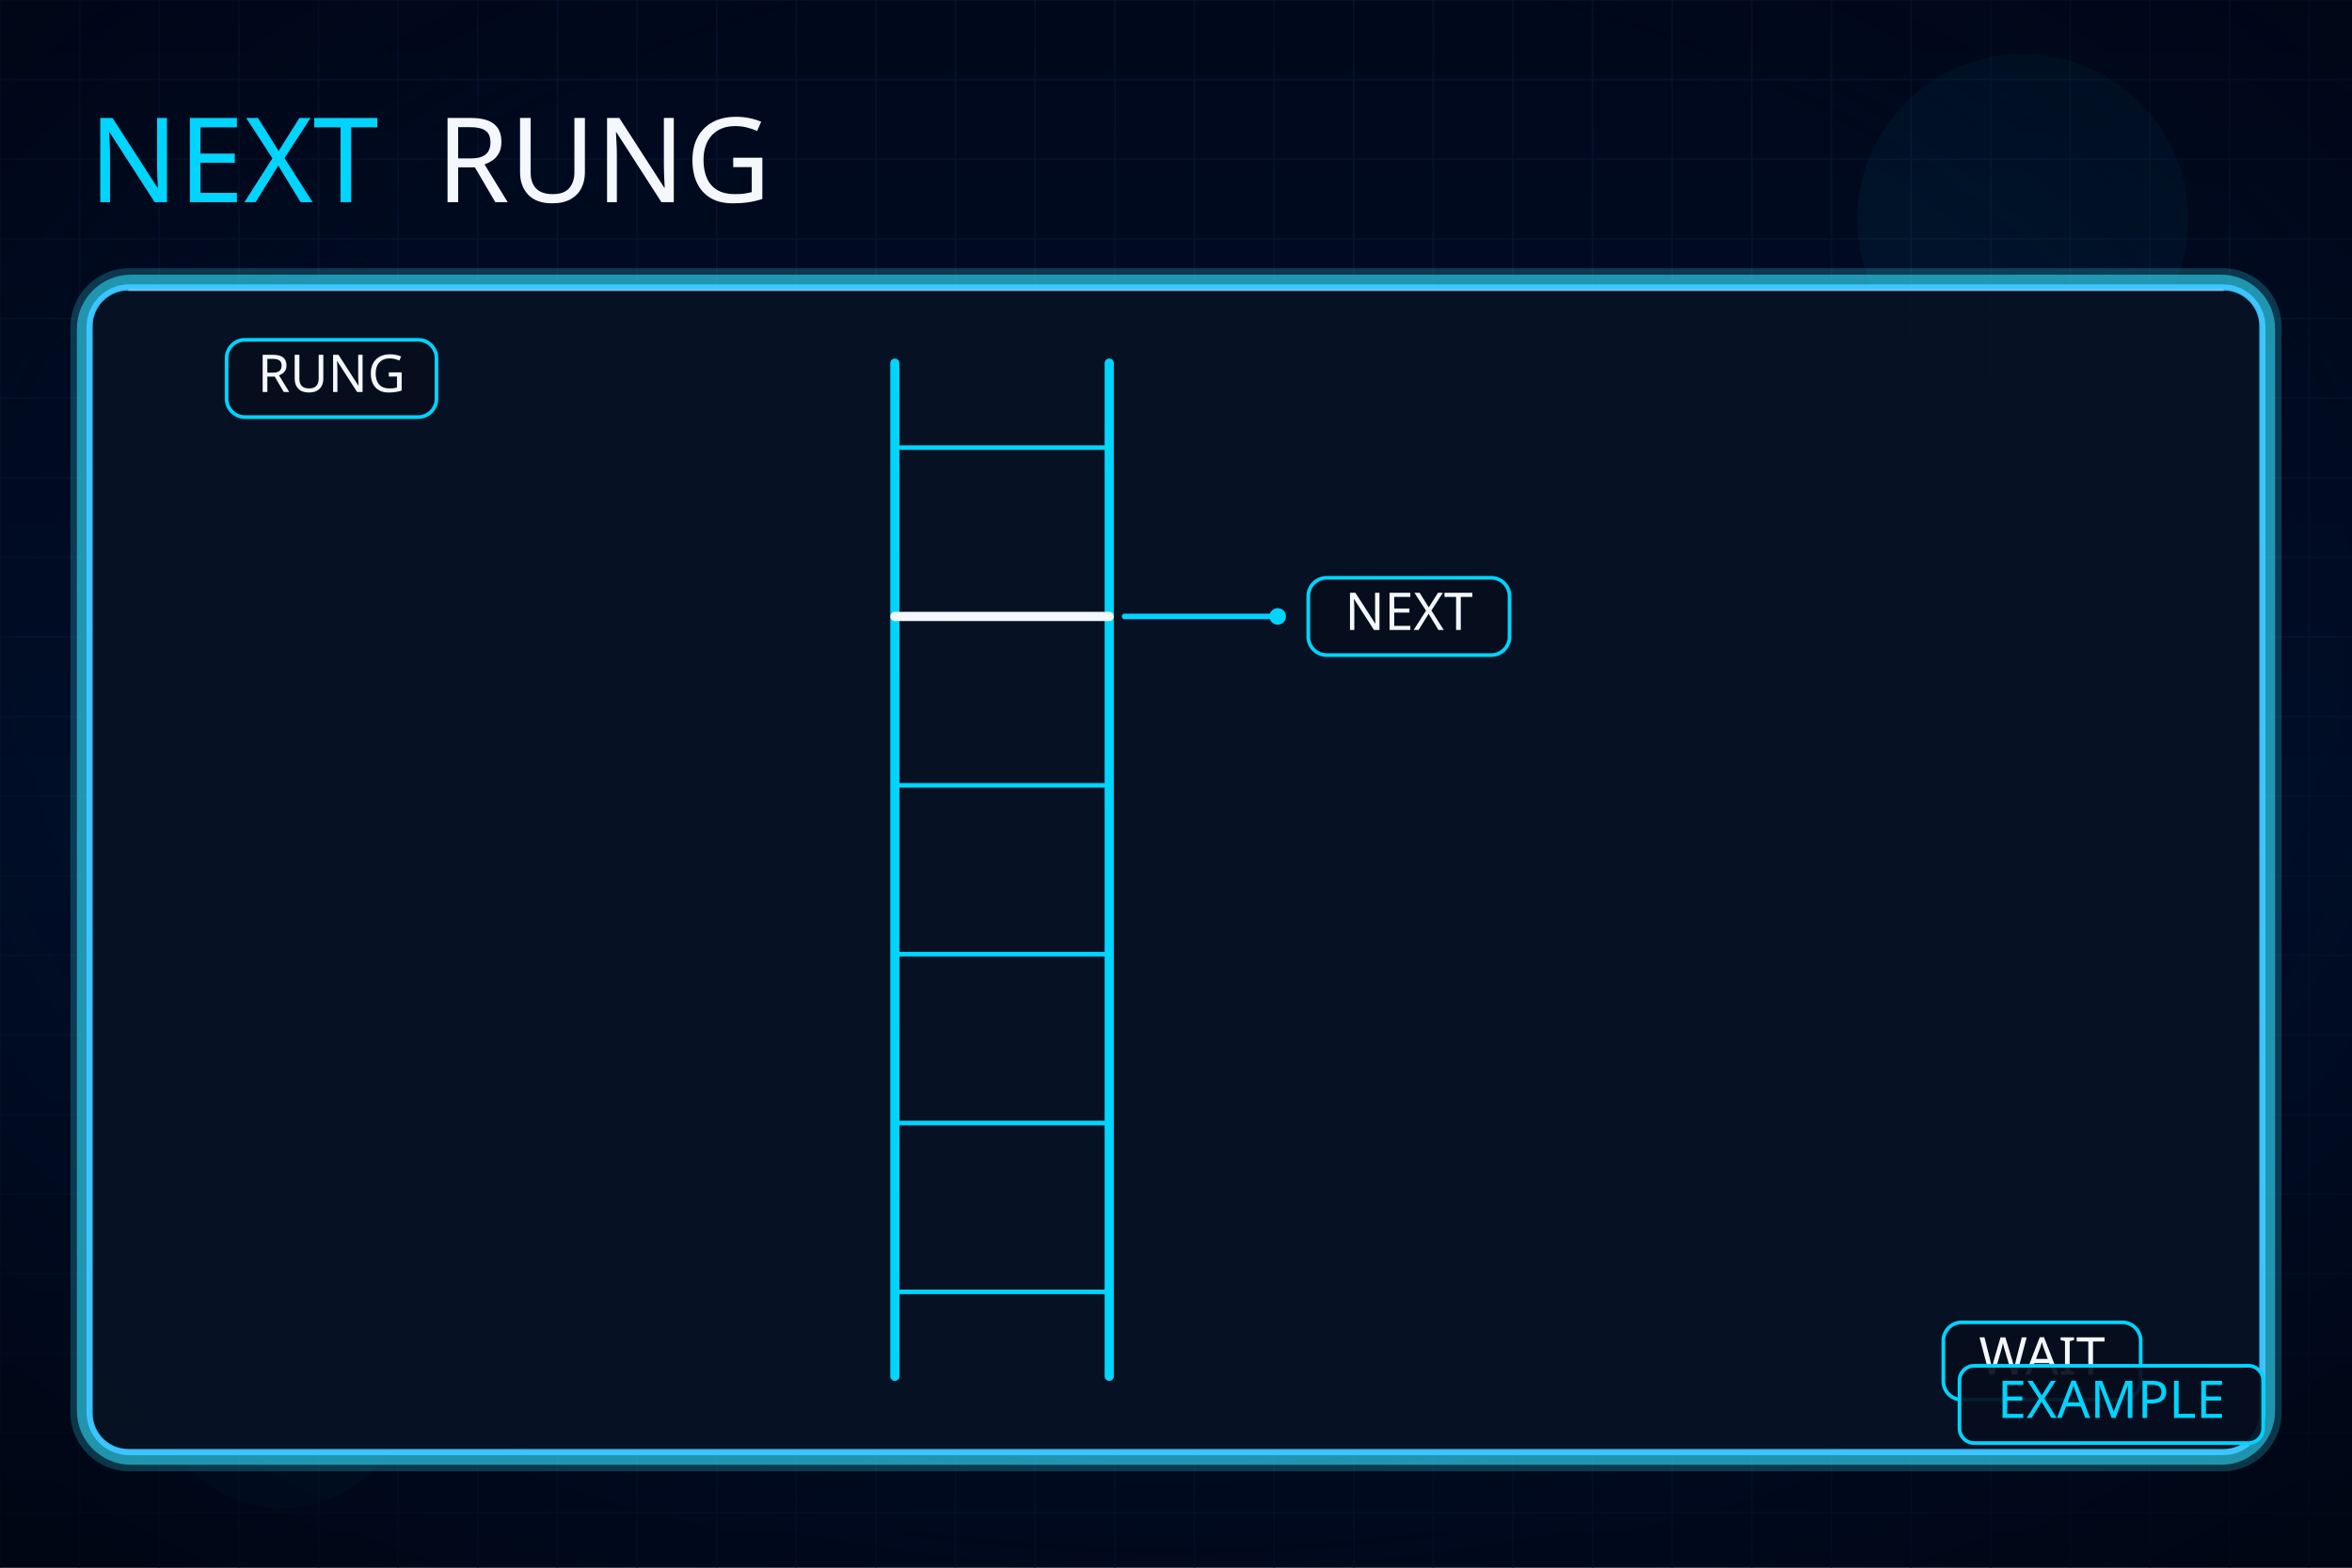
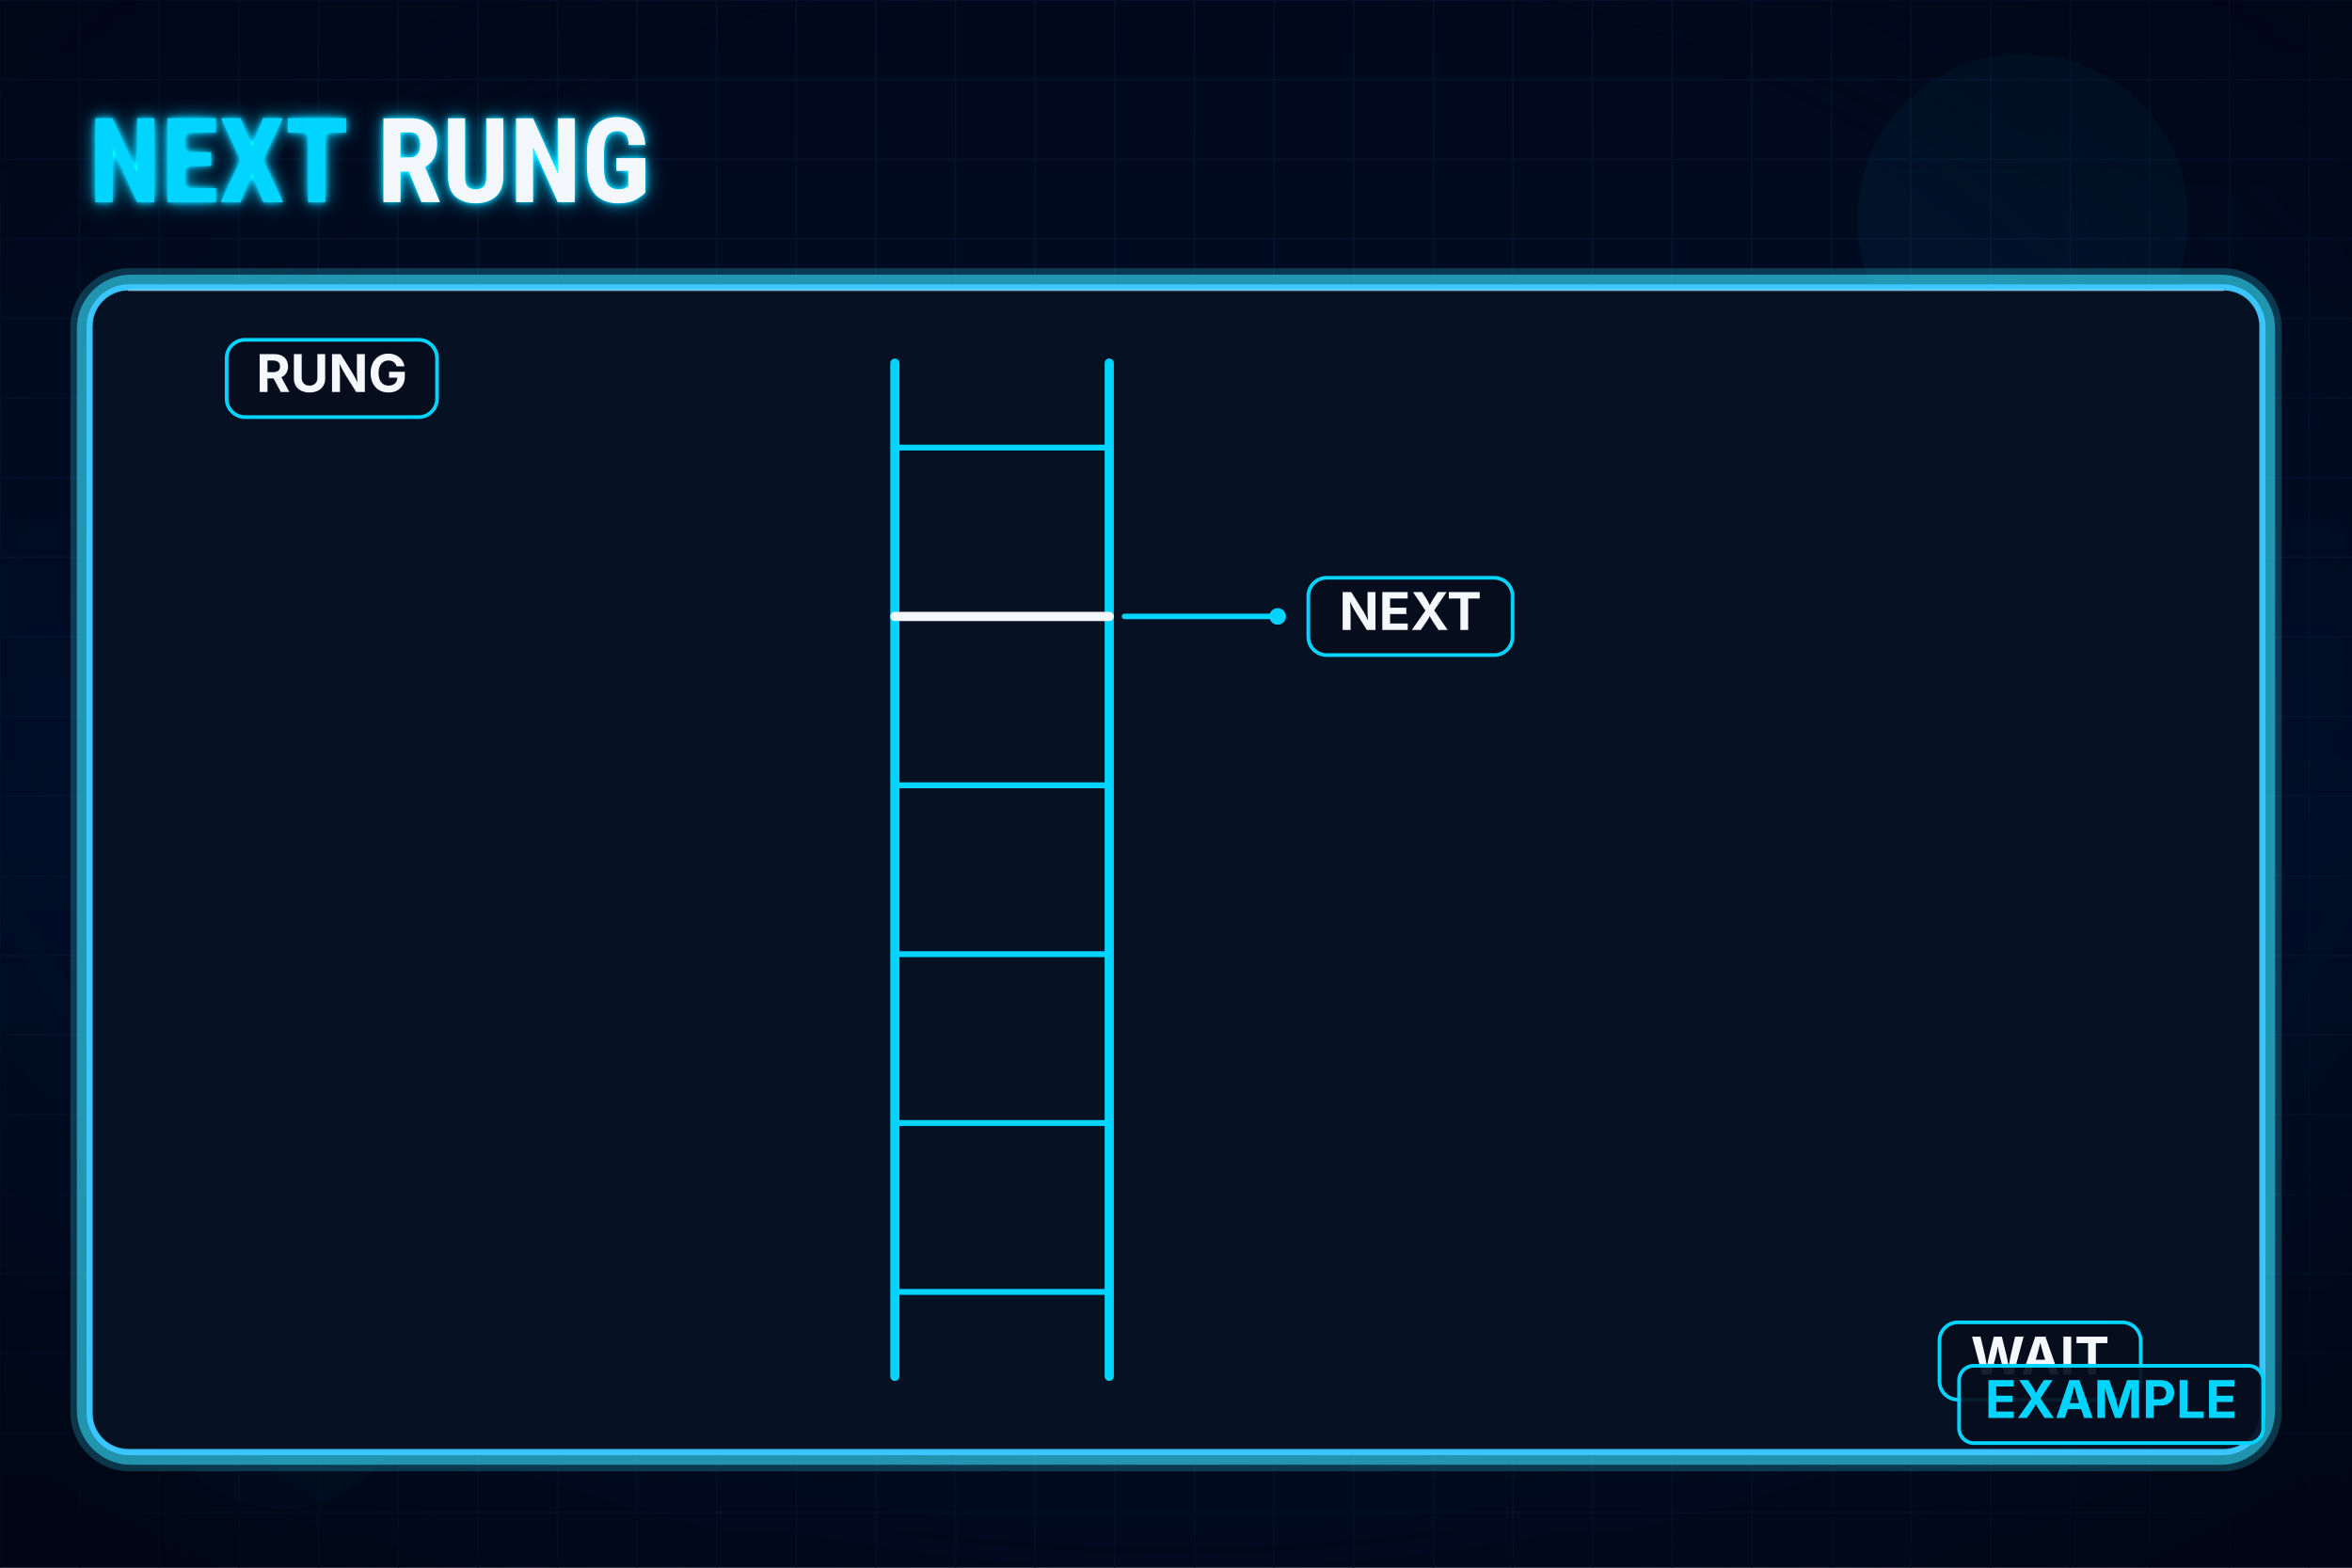
<svg xmlns="http://www.w3.org/2000/svg" width="1536" height="1024" viewBox="0 0 1536 1024">
  <defs>
    <style>
- @font-face { font-family: "Engine Regular"; src: url("../../../illustration_engine/assets/fonts/Inter-Regular.ttf") format("truetype"); font-weight: 400; font-style: normal; }
- @font-face { font-family: "Engine Semi"; src: url("../../../illustration_engine/assets/fonts/Inter-SemiBold.ttf") format("truetype"); font-weight: 400; font-style: normal; }
- @font-face { font-family: "Engine Bold"; src: url("../../../illustration_engine/assets/fonts/Inter-Bold.ttf") format("truetype"); font-weight: 400; font-style: normal; }
- @font-face { font-family: "Engine Condensed"; src: url("../../../illustration_engine/assets/fonts/RobotoCondensed-Bold.ttf") format("truetype"); font-weight: 400; font-style: normal; }
+ @font-face { font-family: "Inter"; src: url("file:///agent/repos/claude/skills/illustration-engine/illustration_engine/assets/fonts/Inter-Regular.ttf") format("truetype"); font-weight: normal; font-style: normal; }
+ @font-face { font-family: "Inter"; src: url("file:///agent/repos/claude/skills/illustration-engine/illustration_engine/assets/fonts/Inter-SemiBold.ttf") format("truetype"); font-weight: bold; font-style: normal; }
+ @font-face { font-family: "Inter"; src: url("file:///agent/repos/claude/skills/illustration-engine/illustration_engine/assets/fonts/Inter-Bold.ttf") format("truetype"); font-weight: bold; font-style: normal; }
+ @font-face { font-family: "Roboto Condensed"; src: url("file:///agent/repos/claude/skills/illustration-engine/illustration_engine/assets/fonts/RobotoCondensed-Bold.ttf") format("truetype"); font-weight: bold; font-style: normal; }
</style>
    <linearGradient id="bg1" x1="0" y1="0" x2="0" y2="1">
      <stop offset="0%" stop-color="#00081B" />
      <stop offset="52%" stop-color="#000F2A" />
      <stop offset="100%" stop-color="#000B21" />
    </linearGradient>
    <radialGradient id="vig2" cx="50%" cy="42%" r="72%">
      <stop offset="58%" stop-color="#00081B" stop-opacity="0" />
      <stop offset="100%" stop-color="#00040F" stop-opacity="0.72" />
    </radialGradient>
-     <filter id="softglow" x="-60%" y="-60%" width="220%" height="220%">
-       <feGaussianBlur stdDeviation="2.64" />
+     <filter id="bloom" x="-80%" y="-80%" width="260%" height="260%" color-interpolation-filters="sRGB">
+       <feGaussianBlur in="SourceGraphic" stdDeviation="6" result="wide" />
+       <feGaussianBlur in="SourceGraphic" stdDeviation="1.92" result="tight" />
+       <feComposite in="wide" in2="tight" operator="arithmetic" k1="0" k2="1" k3="1" k4="0" result="add" />
+       <feMerge>
+         <feMergeNode in="add" />
+         <feMergeNode in="SourceGraphic" />
+       </feMerge>
    </filter>
  </defs>
  <rect x="0" y="0" width="1536" height="1024" rx="0" ry="0" fill="url(#bg1)" fill-opacity="1" stroke="none" stroke-width="0" stroke-opacity="1" />
  <g opacity="0.55">
    <line x1="0" y1="0" x2="0" y2="1024" stroke="#0A1A38" stroke-width="1" stroke-linecap="round" stroke-opacity="1" />
    <line x1="52" y1="0" x2="52" y2="1024" stroke="#0A1A38" stroke-width="1" stroke-linecap="round" stroke-opacity="1" />
    <line x1="104" y1="0" x2="104" y2="1024" stroke="#0A1A38" stroke-width="1" stroke-linecap="round" stroke-opacity="1" />
    <line x1="156" y1="0" x2="156" y2="1024" stroke="#0A1A38" stroke-width="1" stroke-linecap="round" stroke-opacity="1" />
    <line x1="208" y1="0" x2="208" y2="1024" stroke="#0A1A38" stroke-width="1" stroke-linecap="round" stroke-opacity="1" />
    <line x1="260" y1="0" x2="260" y2="1024" stroke="#0A1A38" stroke-width="1" stroke-linecap="round" stroke-opacity="1" />
    <line x1="312" y1="0" x2="312" y2="1024" stroke="#0A1A38" stroke-width="1" stroke-linecap="round" stroke-opacity="1" />
    <line x1="364" y1="0" x2="364" y2="1024" stroke="#0A1A38" stroke-width="1" stroke-linecap="round" stroke-opacity="1" />
    <line x1="416" y1="0" x2="416" y2="1024" stroke="#0A1A38" stroke-width="1" stroke-linecap="round" stroke-opacity="1" />
    <line x1="468" y1="0" x2="468" y2="1024" stroke="#0A1A38" stroke-width="1" stroke-linecap="round" stroke-opacity="1" />
    <line x1="520" y1="0" x2="520" y2="1024" stroke="#0A1A38" stroke-width="1" stroke-linecap="round" stroke-opacity="1" />
    <line x1="572" y1="0" x2="572" y2="1024" stroke="#0A1A38" stroke-width="1" stroke-linecap="round" stroke-opacity="1" />
    <line x1="624" y1="0" x2="624" y2="1024" stroke="#0A1A38" stroke-width="1" stroke-linecap="round" stroke-opacity="1" />
    <line x1="676" y1="0" x2="676" y2="1024" stroke="#0A1A38" stroke-width="1" stroke-linecap="round" stroke-opacity="1" />
    <line x1="728" y1="0" x2="728" y2="1024" stroke="#0A1A38" stroke-width="1" stroke-linecap="round" stroke-opacity="1" />
    <line x1="780" y1="0" x2="780" y2="1024" stroke="#0A1A38" stroke-width="1" stroke-linecap="round" stroke-opacity="1" />
    <line x1="832" y1="0" x2="832" y2="1024" stroke="#0A1A38" stroke-width="1" stroke-linecap="round" stroke-opacity="1" />
    <line x1="884" y1="0" x2="884" y2="1024" stroke="#0A1A38" stroke-width="1" stroke-linecap="round" stroke-opacity="1" />
    <line x1="936" y1="0" x2="936" y2="1024" stroke="#0A1A38" stroke-width="1" stroke-linecap="round" stroke-opacity="1" />
    <line x1="988" y1="0" x2="988" y2="1024" stroke="#0A1A38" stroke-width="1" stroke-linecap="round" stroke-opacity="1" />
    <line x1="1040" y1="0" x2="1040" y2="1024" stroke="#0A1A38" stroke-width="1" stroke-linecap="round" stroke-opacity="1" />
    <line x1="1092" y1="0" x2="1092" y2="1024" stroke="#0A1A38" stroke-width="1" stroke-linecap="round" stroke-opacity="1" />
    <line x1="1144" y1="0" x2="1144" y2="1024" stroke="#0A1A38" stroke-width="1" stroke-linecap="round" stroke-opacity="1" />
    <line x1="1196" y1="0" x2="1196" y2="1024" stroke="#0A1A38" stroke-width="1" stroke-linecap="round" stroke-opacity="1" />
    <line x1="1248" y1="0" x2="1248" y2="1024" stroke="#0A1A38" stroke-width="1" stroke-linecap="round" stroke-opacity="1" />
    <line x1="1300" y1="0" x2="1300" y2="1024" stroke="#0A1A38" stroke-width="1" stroke-linecap="round" stroke-opacity="1" />
    <line x1="1352" y1="0" x2="1352" y2="1024" stroke="#0A1A38" stroke-width="1" stroke-linecap="round" stroke-opacity="1" />
    <line x1="1404" y1="0" x2="1404" y2="1024" stroke="#0A1A38" stroke-width="1" stroke-linecap="round" stroke-opacity="1" />
    <line x1="1456" y1="0" x2="1456" y2="1024" stroke="#0A1A38" stroke-width="1" stroke-linecap="round" stroke-opacity="1" />
    <line x1="1508" y1="0" x2="1508" y2="1024" stroke="#0A1A38" stroke-width="1" stroke-linecap="round" stroke-opacity="1" />
    <line x1="0" y1="0" x2="1536" y2="0" stroke="#0A1A38" stroke-width="1" stroke-linecap="round" stroke-opacity="1" />
    <line x1="0" y1="52" x2="1536" y2="52" stroke="#0A1A38" stroke-width="1" stroke-linecap="round" stroke-opacity="1" />
    <line x1="0" y1="104" x2="1536" y2="104" stroke="#0A1A38" stroke-width="1" stroke-linecap="round" stroke-opacity="1" />
    <line x1="0" y1="156" x2="1536" y2="156" stroke="#0A1A38" stroke-width="1" stroke-linecap="round" stroke-opacity="1" />
    <line x1="0" y1="208" x2="1536" y2="208" stroke="#0A1A38" stroke-width="1" stroke-linecap="round" stroke-opacity="1" />
    <line x1="0" y1="260" x2="1536" y2="260" stroke="#0A1A38" stroke-width="1" stroke-linecap="round" stroke-opacity="1" />
    <line x1="0" y1="312" x2="1536" y2="312" stroke="#0A1A38" stroke-width="1" stroke-linecap="round" stroke-opacity="1" />
    <line x1="0" y1="364" x2="1536" y2="364" stroke="#0A1A38" stroke-width="1" stroke-linecap="round" stroke-opacity="1" />
    <line x1="0" y1="416" x2="1536" y2="416" stroke="#0A1A38" stroke-width="1" stroke-linecap="round" stroke-opacity="1" />
    <line x1="0" y1="468" x2="1536" y2="468" stroke="#0A1A38" stroke-width="1" stroke-linecap="round" stroke-opacity="1" />
    <line x1="0" y1="520" x2="1536" y2="520" stroke="#0A1A38" stroke-width="1" stroke-linecap="round" stroke-opacity="1" />
    <line x1="0" y1="572" x2="1536" y2="572" stroke="#0A1A38" stroke-width="1" stroke-linecap="round" stroke-opacity="1" />
    <line x1="0" y1="624" x2="1536" y2="624" stroke="#0A1A38" stroke-width="1" stroke-linecap="round" stroke-opacity="1" />
    <line x1="0" y1="676" x2="1536" y2="676" stroke="#0A1A38" stroke-width="1" stroke-linecap="round" stroke-opacity="1" />
    <line x1="0" y1="728" x2="1536" y2="728" stroke="#0A1A38" stroke-width="1" stroke-linecap="round" stroke-opacity="1" />
    <line x1="0" y1="780" x2="1536" y2="780" stroke="#0A1A38" stroke-width="1" stroke-linecap="round" stroke-opacity="1" />
    <line x1="0" y1="832" x2="1536" y2="832" stroke="#0A1A38" stroke-width="1" stroke-linecap="round" stroke-opacity="1" />
    <line x1="0" y1="884" x2="1536" y2="884" stroke="#0A1A38" stroke-width="1" stroke-linecap="round" stroke-opacity="1" />
    <line x1="0" y1="936" x2="1536" y2="936" stroke="#0A1A38" stroke-width="1" stroke-linecap="round" stroke-opacity="1" />
    <line x1="0" y1="988" x2="1536" y2="988" stroke="#0A1A38" stroke-width="1" stroke-linecap="round" stroke-opacity="1" />
  </g>
  <circle cx="1320.96" cy="143.36" r="108" fill="#00D4FF" fill-opacity="0.045" stroke="none" stroke-width="0" />
  <circle cx="184.32" cy="901.12" r="84" fill="#00D4FF" fill-opacity="0.045" stroke="none" stroke-width="0" />
  <rect x="0" y="0" width="1536" height="1024" rx="0" ry="0" fill="url(#vig2)" fill-opacity="1" stroke="none" stroke-width="0" stroke-opacity="1" />
-   <text x="58" y="132.04" fill="#00D4FF" fill-opacity="1" font-family="Engine Condensed" font-size="77" text-anchor="start">NEXT</text>
-   <text x="284.8" y="132.04" fill="#F4F8FC" fill-opacity="1" font-family="Engine Condensed" font-size="77" text-anchor="start">RUNG</text>
+   <text x="58" y="132.04" fill="#00D4FF" fill-opacity="0.85" font-family="Roboto Condensed" font-weight="bold" font-size="77" text-anchor="start" filter="url(#bloom)">NEXT</text>
+   <text x="58" y="132.04" fill="#00D4FF" fill-opacity="1" font-family="Roboto Condensed" font-weight="bold" font-size="77" text-anchor="start">NEXT</text>
+   <text x="246" y="132.04" fill="#00D4FF" fill-opacity="0.85" font-family="Roboto Condensed" font-weight="bold" font-size="77" text-anchor="start" filter="url(#bloom)">RUNG</text>
+   <text x="246" y="132.04" fill="#F4F8FC" fill-opacity="1" font-family="Roboto Condensed" font-weight="bold" font-size="77" text-anchor="start">RUNG</text>
  <rect x="46" y="175.2" width="1444" height="785.8" rx="38.4" ry="38.4" fill="#33E0FF" fill-opacity="0.22" stroke="none" stroke-width="0" stroke-opacity="1" />
  <rect x="54.4" y="183.6" width="1427.2" height="769" rx="31.2" ry="31.2" fill="none" fill-opacity="1" stroke="#33E0FF" stroke-width="8.4" stroke-opacity="0.55" />
  <rect x="58" y="187.2" width="1420" height="761.8" rx="26.4" ry="26.4" fill="#060E1E" fill-opacity="0.9" stroke="#3CC6FF" stroke-width="3" stroke-opacity="1" />
  <rect x="59.8" y="189" width="1416.4" height="758.2" rx="24" ry="24" fill="none" fill-opacity="1" stroke="#3CC6FF" stroke-width="1.5" stroke-opacity="0.95" />
  <line x1="84.4" y1="189.6" x2="1451.6" y2="189.6" stroke="#F4F8FC" stroke-width="1.68" stroke-linecap="round" stroke-opacity="0.28" />
+   <line x1="584.4" y1="237.2" x2="584.4" y2="899" stroke="#00D4FF" stroke-width="20.4" stroke-linecap="round" stroke-opacity="0.95" filter="url(#bloom)" />
  <line x1="584.4" y1="237.2" x2="584.4" y2="899" stroke="#00D4FF" stroke-width="6" stroke-linecap="round" stroke-opacity="1" />
+   <line x1="724.4" y1="237.2" x2="724.4" y2="899" stroke="#00D4FF" stroke-width="20.4" stroke-linecap="round" stroke-opacity="0.95" filter="url(#bloom)" />
  <line x1="724.4" y1="237.2" x2="724.4" y2="899" stroke="#00D4FF" stroke-width="6" stroke-linecap="round" stroke-opacity="1" />
-   <line x1="584.4" y1="292.35" x2="724.4" y2="292.35" stroke="#00D4FF" stroke-width="3" stroke-linecap="round" stroke-opacity="1" />
+   <line x1="584.4" y1="292.35" x2="724.4" y2="292.35" stroke="#00D4FF" stroke-width="13.06" stroke-linecap="round" stroke-opacity="0.95" filter="url(#bloom)" />
+   <line x1="584.4" y1="292.35" x2="724.4" y2="292.35" stroke="#00D4FF" stroke-width="3.84" stroke-linecap="round" stroke-opacity="1" />
+   <line x1="584.4" y1="402.65" x2="724.4" y2="402.65" stroke="#F4F8FC" stroke-width="20.4" stroke-linecap="round" stroke-opacity="0.95" filter="url(#bloom)" />
  <line x1="584.4" y1="402.65" x2="724.4" y2="402.65" stroke="#F4F8FC" stroke-width="6" stroke-linecap="round" stroke-opacity="1" />
-   <line x1="734.4" y1="402.65" x2="834.4" y2="402.65" stroke="#00D4FF" stroke-width="10.08" stroke-linecap="round" stroke-opacity="0.95" filter="url(#softglow)" />
+   <line x1="734.4" y1="402.65" x2="834.4" y2="402.65" stroke="#00D4FF" stroke-width="12.24" stroke-linecap="round" stroke-opacity="0.95" filter="url(#bloom)" />
  <line x1="734.4" y1="402.65" x2="834.4" y2="402.65" stroke="#00D4FF" stroke-width="3.6" stroke-linecap="round" stroke-opacity="1" />
  <circle cx="834.4" cy="402.65" r="5.4" fill="#00D4FF" fill-opacity="1" stroke="none" stroke-width="0" />
-   <rect x="854.4" y="377.41" width="131.43" height="50.48" rx="12" ry="12" fill="#060E1E" fill-opacity="0.88" stroke="#00D4FF" stroke-width="2.4" stroke-opacity="1" />
-   <text x="920.12" y="411.49" fill="#F4F8FC" fill-opacity="1" font-family="Engine Bold" font-size="34" text-anchor="middle">NEXT</text>
-   <line x1="584.4" y1="512.95" x2="724.4" y2="512.95" stroke="#00D4FF" stroke-width="3" stroke-linecap="round" stroke-opacity="1" />
-   <line x1="584.4" y1="623.25" x2="724.4" y2="623.25" stroke="#00D4FF" stroke-width="3" stroke-linecap="round" stroke-opacity="1" />
-   <line x1="584.4" y1="733.55" x2="724.4" y2="733.55" stroke="#00D4FF" stroke-width="3" stroke-linecap="round" stroke-opacity="1" />
-   <line x1="584.4" y1="843.85" x2="724.4" y2="843.85" stroke="#00D4FF" stroke-width="3" stroke-linecap="round" stroke-opacity="1" />
-   <rect x="148" y="221.96" width="137.06" height="50.48" rx="12" ry="12" fill="#060E1E" fill-opacity="0.88" stroke="#00D4FF" stroke-width="2.4" stroke-opacity="1" />
-   <text x="216.53" y="256.04" fill="#F4F8FC" fill-opacity="1" font-family="Engine Bold" font-size="34" text-anchor="middle">RUNG</text>
-   <rect x="1269.13" y="863.76" width="128.87" height="50.48" rx="12" ry="12" fill="#060E1E" fill-opacity="0.88" stroke="#00D4FF" stroke-width="2.4" stroke-opacity="1" />
-   <text x="1333.57" y="897.84" fill="#F4F8FC" fill-opacity="1" font-family="Engine Bold" font-size="34" text-anchor="middle">WAIT</text>
-   <rect x="1279.67" y="892.12" width="198.33" height="50.48" rx="9.6" ry="9.6" fill="#060E1E" fill-opacity="0.92" stroke="#00D4FF" stroke-width="2.4" stroke-opacity="1" />
-   <text x="1378.83" y="926.2" fill="#00D4FF" fill-opacity="1" font-family="Engine Bold" font-size="34" text-anchor="middle">EXAMPLE</text>
+   <rect x="854.4" y="377.41" width="133.4" height="50.48" rx="12" ry="12" fill="#060E1E" fill-opacity="0.88" stroke="#00D4FF" stroke-width="2.4" stroke-opacity="1" />
+   <text x="921.1" y="411.49" fill="#F4F8FC" fill-opacity="1" font-family="Inter" font-weight="bold" font-size="34" text-anchor="middle">NEXT</text>
+   <line x1="584.4" y1="512.95" x2="724.4" y2="512.95" stroke="#00D4FF" stroke-width="13.06" stroke-linecap="round" stroke-opacity="0.95" filter="url(#bloom)" />
+   <line x1="584.4" y1="512.95" x2="724.4" y2="512.95" stroke="#00D4FF" stroke-width="3.84" stroke-linecap="round" stroke-opacity="1" />
+   <line x1="584.4" y1="623.25" x2="724.4" y2="623.25" stroke="#00D4FF" stroke-width="13.06" stroke-linecap="round" stroke-opacity="0.95" filter="url(#bloom)" />
+   <line x1="584.4" y1="623.25" x2="724.4" y2="623.25" stroke="#00D4FF" stroke-width="3.84" stroke-linecap="round" stroke-opacity="1" />
+   <line x1="584.4" y1="733.55" x2="724.4" y2="733.55" stroke="#00D4FF" stroke-width="13.06" stroke-linecap="round" stroke-opacity="0.95" filter="url(#bloom)" />
+   <line x1="584.4" y1="733.55" x2="724.4" y2="733.55" stroke="#00D4FF" stroke-width="3.84" stroke-linecap="round" stroke-opacity="1" />
+   <line x1="584.4" y1="843.85" x2="724.4" y2="843.85" stroke="#00D4FF" stroke-width="13.06" stroke-linecap="round" stroke-opacity="0.95" filter="url(#bloom)" />
+   <line x1="584.4" y1="843.85" x2="724.4" y2="843.85" stroke="#00D4FF" stroke-width="3.84" stroke-linecap="round" stroke-opacity="1" />
+   <rect x="148" y="221.96" width="137.4" height="50.48" rx="12" ry="12" fill="#060E1E" fill-opacity="0.88" stroke="#00D4FF" stroke-width="2.4" stroke-opacity="1" />
+   <text x="216.7" y="256.04" fill="#F4F8FC" fill-opacity="1" font-family="Inter" font-weight="bold" font-size="34" text-anchor="middle">RUNG</text>
+   <rect x="1266.6" y="863.76" width="131.4" height="50.48" rx="12" ry="12" fill="#060E1E" fill-opacity="0.88" stroke="#00D4FF" stroke-width="2.4" stroke-opacity="1" />
+   <text x="1332.3" y="897.84" fill="#F4F8FC" fill-opacity="1" font-family="Inter" font-weight="bold" font-size="34" text-anchor="middle">WAIT</text>
+   <rect x="1279.4" y="892.12" width="198.6" height="50.48" rx="9.6" ry="9.6" fill="#060E1E" fill-opacity="0.92" stroke="#00D4FF" stroke-width="2.4" stroke-opacity="1" />
+   <text x="1378.7" y="926.2" fill="#00D4FF" fill-opacity="1" font-family="Inter" font-weight="bold" font-size="34" text-anchor="middle">EXAMPLE</text>
</svg>
